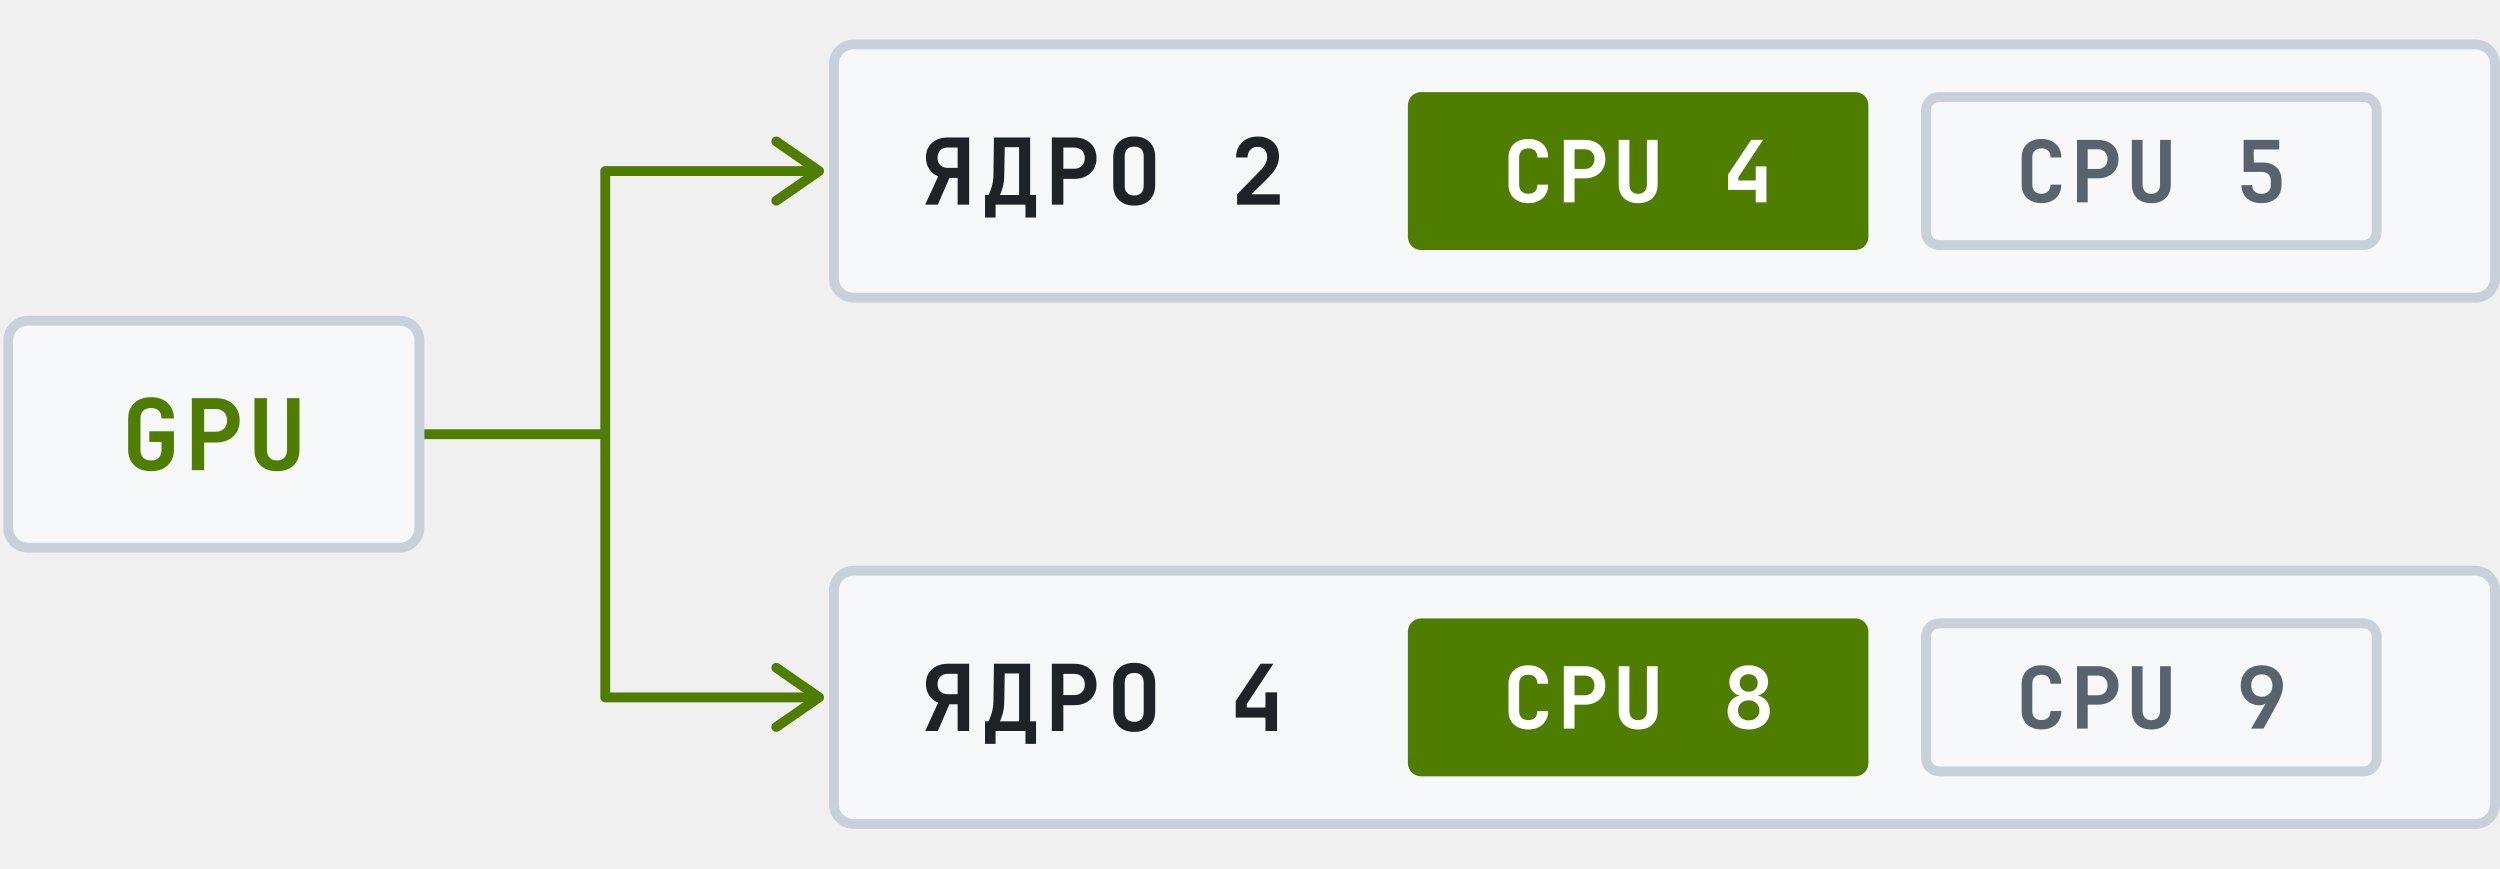
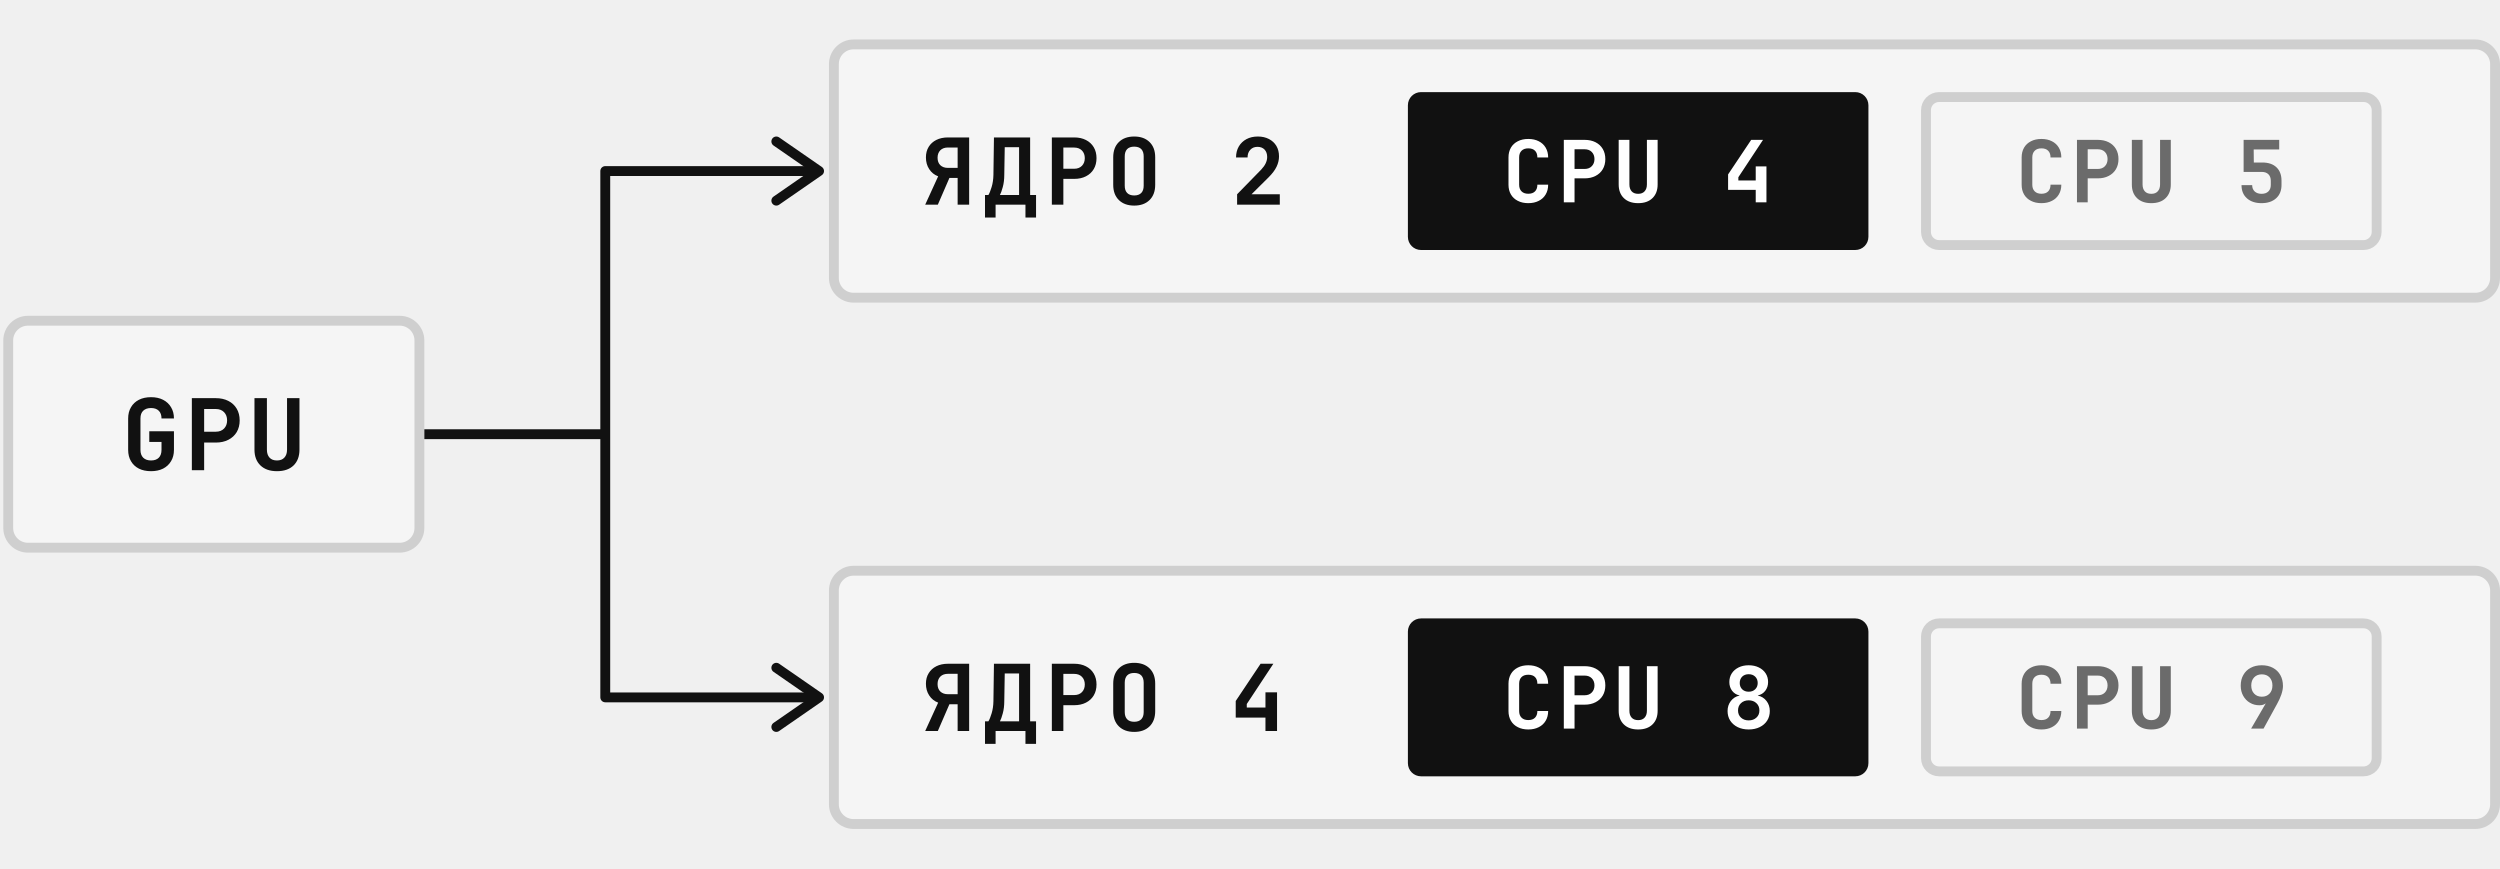
<svg xmlns="http://www.w3.org/2000/svg" width="380" height="132" viewBox="0 0 380 132" role="img" aria-label="GPU: ЯДРО 2, ЯДРО 4">
-   <rect x="1.25" y="48.75" width="62.5" height="34.5" rx="3" fill="#f6f8fa" stroke="#c8d1da" stroke-width="1.5" />
-   <path d="M22.96 71.62Q21.89 71.62 21.11 71.23Q20.33 70.83 19.91 70.1Q19.48 69.38 19.48 68.38V63.61Q19.48 62.62 19.91 61.9Q20.33 61.17 21.11 60.77Q21.89 60.37 22.96 60.37Q24.01 60.37 24.79 60.77Q25.57 61.17 26 61.9Q26.44 62.62 26.44 63.61H24.55Q24.55 62.85 24.14 62.44Q23.72 62.02 22.96 62.02Q22.2 62.02 21.77 62.43Q21.35 62.83 21.35 63.6V68.38Q21.35 69.15 21.77 69.57Q22.2 69.99 22.96 69.99Q23.72 69.99 24.14 69.57Q24.55 69.15 24.55 68.38V67.17H22.69V65.55H26.44V68.38Q26.44 69.38 26 70.1Q25.57 70.83 24.79 71.23Q24.01 71.62 22.96 71.62ZM29.16 71.47V60.52H32.8Q33.89 60.52 34.71 60.94Q35.53 61.36 35.98 62.12Q36.43 62.88 36.43 63.9Q36.43 64.92 35.98 65.68Q35.53 66.43 34.71 66.85Q33.89 67.27 32.8 67.27H31.03V71.47ZM31.03 65.62H32.8Q33.59 65.62 34.06 65.14Q34.52 64.66 34.52 63.9Q34.52 63.13 34.06 62.65Q33.59 62.17 32.8 62.17H31.03ZM42.1 71.62Q40.5 71.62 39.59 70.75Q38.68 69.87 38.68 68.35V60.52H40.57V68.34Q40.57 69.12 40.96 69.55Q41.35 69.99 42.1 69.99Q42.84 69.99 43.23 69.55Q43.63 69.12 43.63 68.34V60.52H45.52V68.35Q45.52 69.87 44.62 70.75Q43.72 71.62 42.1 71.62Z" fill="#4f7d00" />
-   <path d="M64.5 66H92M92 66V26H124M92 66V106H124" fill="none" stroke="#4f7d00" stroke-width="1.5" stroke-linecap="butt" stroke-linejoin="round" />
-   <path d="M118 21.5L124.5 26L118 30.5" fill="none" stroke="#4f7d00" stroke-width="1.5" stroke-linejoin="round" stroke-linecap="round" />
-   <rect x="126.75" y="6.75" width="252.5" height="38.5" rx="3" fill="#f6f8fa" stroke="#c8d1da" stroke-width="1.5" />
-   <path d="M140.63 31.11 142.6 26.8Q141.74 26.48 141.24 25.71Q140.74 24.95 140.74 23.93Q140.74 23 141.16 22.32Q141.57 21.65 142.32 21.27Q143.08 20.89 144.09 20.89H147.31V31.11H145.56V27.05H144.31L142.55 31.11ZM144.09 25.52H145.56V22.42H144.09Q143.36 22.42 142.93 22.84Q142.51 23.27 142.51 23.98Q142.51 24.7 142.93 25.11Q143.36 25.52 144.09 25.52ZM149.72 33.07V29.64H150.24Q150.48 29.25 150.73 28.42Q150.98 27.6 151 26.59L151.08 20.89H156.58V29.64H157.48V33.07H155.87V31.11H151.33V33.07ZM151.99 29.64H154.9V22.37H152.72L152.65 26.59Q152.65 27.61 152.42 28.44Q152.2 29.26 151.99 29.64ZM159.88 31.11V20.89H163.28Q164.3 20.89 165.06 21.28Q165.83 21.67 166.25 22.38Q166.67 23.09 166.67 24.04Q166.67 24.99 166.25 25.7Q165.83 26.41 165.06 26.8Q164.3 27.19 163.28 27.19H161.63V31.11ZM161.63 25.65H163.28Q164.02 25.65 164.46 25.2Q164.89 24.75 164.89 24.04Q164.89 23.33 164.46 22.88Q164.02 22.43 163.28 22.43H161.63ZM172.4 31.25Q170.93 31.25 170.07 30.41Q169.21 29.57 169.21 28.09V23.91Q169.21 22.43 170.07 21.59Q170.93 20.75 172.4 20.75Q173.87 20.75 174.73 21.59Q175.59 22.43 175.59 23.9V28.09Q175.59 29.57 174.73 30.41Q173.87 31.25 172.4 31.25ZM172.4 29.71Q173.11 29.71 173.48 29.32Q173.84 28.94 173.84 28.23V23.77Q173.84 23.06 173.48 22.67Q173.11 22.29 172.4 22.29Q171.69 22.29 171.32 22.67Q170.96 23.06 170.96 23.77V28.23Q170.96 28.94 171.32 29.32Q171.69 29.71 172.4 29.71ZM188.04 31.11V29.53L191.72 25.76Q192.61 24.82 192.61 23.86Q192.61 23.17 192.22 22.74Q191.82 22.32 191.14 22.32Q190.46 22.32 190.05 22.76Q189.63 23.2 189.63 23.93H187.88Q187.88 22.98 188.3 22.26Q188.72 21.55 189.46 21.15Q190.21 20.75 191.19 20.75Q192.15 20.75 192.88 21.13Q193.61 21.51 194.01 22.18Q194.41 22.86 194.41 23.77Q194.41 24.56 194.04 25.34Q193.66 26.13 192.81 26.97L190.23 29.53H194.53V31.11Z" fill="#1f2328" />
-   <rect x="214" y="14" width="70" height="24" rx="2" fill="#4f7d00" />
+   <rect x="1.25" y="48.75" width="62.5" height="34.5" rx="3" fill="#f5f5f5" stroke="#cfcfcf" stroke-width="1.5" />
+   <path d="M22.96 71.62Q21.89 71.62 21.11 71.23Q20.33 70.83 19.91 70.1Q19.48 69.38 19.48 68.38V63.61Q19.48 62.62 19.91 61.9Q20.33 61.17 21.11 60.77Q21.89 60.37 22.96 60.37Q24.01 60.37 24.79 60.77Q25.57 61.17 26 61.9Q26.44 62.62 26.44 63.61H24.55Q24.55 62.85 24.14 62.44Q23.72 62.02 22.96 62.02Q22.2 62.02 21.77 62.43Q21.35 62.83 21.35 63.6V68.38Q21.35 69.15 21.77 69.57Q22.2 69.99 22.96 69.99Q23.72 69.99 24.14 69.57Q24.55 69.15 24.55 68.38V67.17H22.69V65.55H26.44V68.38Q26.44 69.38 26 70.1Q25.57 70.83 24.79 71.23Q24.01 71.62 22.96 71.62ZM29.16 71.47V60.52H32.8Q33.89 60.52 34.71 60.94Q35.53 61.36 35.98 62.12Q36.43 62.88 36.43 63.9Q36.43 64.92 35.98 65.68Q35.53 66.43 34.71 66.85Q33.89 67.27 32.8 67.27H31.03V71.47ZM31.03 65.62H32.8Q33.59 65.62 34.06 65.14Q34.52 64.66 34.52 63.9Q34.52 63.13 34.06 62.65Q33.59 62.17 32.8 62.17H31.03ZM42.1 71.62Q40.5 71.62 39.59 70.75Q38.68 69.87 38.68 68.35V60.52H40.57V68.34Q40.57 69.12 40.96 69.55Q41.35 69.99 42.1 69.99Q42.84 69.99 43.23 69.55Q43.63 69.12 43.63 68.34V60.52H45.52V68.35Q45.52 69.87 44.62 70.75Q43.72 71.62 42.1 71.62Z" fill="#111111" />
+   <path d="M64.5 66H92M92 66V26H124M92 66V106H124" fill="none" stroke="#111111" stroke-width="1.5" stroke-linecap="butt" stroke-linejoin="round" />
+   <path d="M118 21.5L124.5 26L118 30.5" fill="none" stroke="#111111" stroke-width="1.5" stroke-linejoin="round" stroke-linecap="round" />
+   <rect x="126.75" y="6.75" width="252.5" height="38.5" rx="3" fill="#f5f5f5" stroke="#cfcfcf" stroke-width="1.5" />
+   <path d="M140.63 31.11 142.6 26.8Q141.74 26.48 141.24 25.71Q140.74 24.95 140.74 23.93Q140.74 23 141.16 22.32Q141.57 21.65 142.32 21.27Q143.08 20.89 144.09 20.89H147.31V31.11H145.56V27.05H144.31L142.55 31.11ZM144.09 25.52H145.56V22.42H144.09Q143.36 22.42 142.93 22.84Q142.51 23.27 142.51 23.98Q142.51 24.7 142.93 25.11Q143.36 25.52 144.09 25.52ZM149.72 33.07V29.64H150.24Q150.48 29.25 150.73 28.42Q150.98 27.6 151 26.59L151.08 20.89H156.58V29.64H157.48V33.07H155.87V31.11H151.33V33.07ZM151.99 29.64H154.9V22.37H152.72L152.65 26.59Q152.65 27.61 152.42 28.44Q152.2 29.26 151.99 29.64ZM159.88 31.11V20.89H163.28Q164.3 20.89 165.06 21.28Q165.83 21.67 166.25 22.38Q166.67 23.09 166.67 24.04Q166.67 24.99 166.25 25.7Q165.83 26.41 165.06 26.8Q164.3 27.19 163.28 27.19H161.63V31.11ZM161.63 25.65H163.28Q164.02 25.65 164.46 25.2Q164.89 24.75 164.89 24.04Q164.89 23.33 164.46 22.88Q164.02 22.43 163.28 22.43H161.63ZM172.4 31.25Q170.93 31.25 170.07 30.41Q169.21 29.57 169.21 28.09V23.91Q169.21 22.43 170.07 21.59Q170.93 20.75 172.4 20.75Q173.87 20.75 174.73 21.59Q175.59 22.43 175.59 23.9V28.09Q175.59 29.57 174.73 30.41Q173.87 31.25 172.4 31.25ZM172.4 29.71Q173.11 29.71 173.48 29.32Q173.84 28.94 173.84 28.23V23.77Q173.84 23.06 173.48 22.67Q173.11 22.29 172.4 22.29Q171.69 22.29 171.32 22.67Q170.96 23.06 170.96 23.77V28.23Q170.96 28.94 171.32 29.32Q171.69 29.71 172.4 29.71ZM188.04 31.11V29.53L191.72 25.76Q192.61 24.82 192.61 23.86Q192.61 23.17 192.22 22.74Q191.82 22.32 191.14 22.32Q190.46 22.32 190.05 22.76Q189.63 23.2 189.63 23.93H187.88Q187.88 22.98 188.3 22.26Q188.72 21.55 189.46 21.15Q190.21 20.75 191.19 20.75Q192.15 20.75 192.88 21.13Q193.61 21.51 194.01 22.18Q194.41 22.86 194.41 23.77Q194.41 24.56 194.04 25.34Q193.66 26.13 192.81 26.97L190.23 29.53H194.53V31.11Z" fill="#111111" />
+   <rect x="214" y="14" width="70" height="24" rx="2" fill="#111111" />
  <path d="M232.3 30.88Q231.38 30.88 230.71 30.53Q230.03 30.19 229.66 29.56Q229.29 28.93 229.29 28.07V23.93Q229.29 23.08 229.66 22.44Q230.03 21.81 230.71 21.47Q231.38 21.12 232.3 21.12Q233.21 21.12 233.89 21.47Q234.57 21.81 234.94 22.44Q235.32 23.08 235.32 23.93H233.68Q233.68 23.27 233.32 22.91Q232.97 22.55 232.3 22.55Q231.64 22.55 231.28 22.91Q230.91 23.27 230.91 23.93V28.07Q230.91 28.73 231.28 29.09Q231.64 29.45 232.3 29.45Q232.97 29.45 233.32 29.09Q233.68 28.73 233.68 28.07H235.32Q235.32 28.93 234.94 29.56Q234.57 30.19 233.89 30.53Q233.21 30.88 232.3 30.88ZM237.7 30.75V21.26H240.86Q241.81 21.26 242.52 21.62Q243.23 21.98 243.62 22.64Q244.01 23.3 244.01 24.18Q244.01 25.06 243.62 25.72Q243.23 26.38 242.52 26.74Q241.81 27.11 240.86 27.11H239.33V30.75ZM239.33 25.68H240.86Q241.55 25.68 241.95 25.26Q242.36 24.84 242.36 24.18Q242.36 23.52 241.95 23.1Q241.55 22.69 240.86 22.69H239.33ZM249 30.88Q247.61 30.88 246.82 30.11Q246.04 29.35 246.04 28.04V21.26H247.67V28.03Q247.67 28.7 248.01 29.08Q248.35 29.46 249 29.46Q249.64 29.46 249.98 29.08Q250.33 28.7 250.33 28.03V21.26H251.96V28.04Q251.96 29.35 251.18 30.11Q250.4 30.88 249 30.88ZM266.87 30.75V28.86H262.67V26.51L266.18 21.26H267.98L264.23 26.94V27.43H266.87V25.29H268.5V30.75Z" fill="#ffffff" />
-   <rect x="292.75" y="14.75" width="68.5" height="22.5" rx="2" fill="none" stroke="#c8d1da" stroke-width="1.5" />
-   <path d="M310.3 30.88Q309.38 30.88 308.71 30.53Q308.03 30.19 307.66 29.56Q307.29 28.93 307.29 28.07V23.93Q307.29 23.08 307.66 22.44Q308.03 21.81 308.71 21.47Q309.38 21.12 310.3 21.12Q311.21 21.12 311.89 21.47Q312.57 21.81 312.94 22.44Q313.32 23.08 313.32 23.93H311.68Q311.68 23.27 311.32 22.91Q310.97 22.55 310.3 22.55Q309.64 22.55 309.28 22.91Q308.91 23.27 308.91 23.93V28.07Q308.91 28.73 309.28 29.09Q309.64 29.45 310.3 29.45Q310.97 29.45 311.32 29.09Q311.68 28.73 311.68 28.07H313.32Q313.32 28.93 312.94 29.56Q312.57 30.19 311.89 30.53Q311.21 30.88 310.3 30.88ZM315.7 30.75V21.26H318.86Q319.81 21.26 320.52 21.62Q321.23 21.98 321.62 22.64Q322.01 23.3 322.01 24.18Q322.01 25.06 321.62 25.72Q321.23 26.38 320.52 26.74Q319.81 27.11 318.86 27.11H317.33V30.75ZM317.33 25.68H318.86Q319.55 25.68 319.95 25.26Q320.35 24.84 320.35 24.18Q320.35 23.52 319.95 23.1Q319.55 22.69 318.86 22.69H317.33ZM327 30.88Q325.61 30.88 324.82 30.11Q324.04 29.35 324.04 28.04V21.26H325.67V28.03Q325.67 28.7 326.01 29.08Q326.35 29.46 327 29.46Q327.64 29.46 327.98 29.08Q328.33 28.7 328.33 28.03V21.26H329.96V28.04Q329.96 29.35 329.18 30.11Q328.4 30.88 327 30.88ZM343.75 30.88Q342.36 30.88 341.53 30.14Q340.71 29.41 340.71 28.14H342.33Q342.33 28.74 342.71 29.1Q343.1 29.46 343.76 29.46Q344.42 29.46 344.79 29.1Q345.16 28.74 345.16 28.11V27.48Q345.16 26.85 344.8 26.49Q344.44 26.13 343.77 26.13H341.03V21.26H346.44V22.72H342.56L342.58 24.7H343.85Q345.26 24.7 346.02 25.43Q346.79 26.16 346.79 27.48V28.11Q346.79 29.39 345.98 30.13Q345.16 30.88 343.75 30.88Z" fill="#59636e" />
-   <path d="M118 101.5L124.5 106L118 110.5" fill="none" stroke="#4f7d00" stroke-width="1.5" stroke-linejoin="round" stroke-linecap="round" />
-   <rect x="126.75" y="86.75" width="252.5" height="38.5" rx="3" fill="#f6f8fa" stroke="#c8d1da" stroke-width="1.5" />
-   <path d="M140.63 111.11 142.6 106.8Q141.74 106.48 141.24 105.71Q140.74 104.95 140.74 103.93Q140.74 103 141.16 102.33Q141.57 101.65 142.32 101.27Q143.08 100.89 144.09 100.89H147.31V111.11H145.56V107.05H144.31L142.55 111.11ZM144.09 105.52H145.56V102.42H144.09Q143.36 102.42 142.93 102.84Q142.51 103.27 142.51 103.98Q142.51 104.7 142.93 105.11Q143.36 105.52 144.09 105.52ZM149.72 113.07V109.64H150.24Q150.48 109.25 150.73 108.42Q150.98 107.6 151 106.59L151.08 100.89H156.58V109.64H157.48V113.07H155.87V111.11H151.33V113.07ZM151.99 109.64H154.9V102.37H152.72L152.65 106.59Q152.65 107.61 152.42 108.44Q152.2 109.26 151.99 109.64ZM159.88 111.11V100.89H163.28Q164.3 100.89 165.06 101.28Q165.83 101.67 166.25 102.38Q166.67 103.09 166.67 104.04Q166.67 104.99 166.25 105.7Q165.83 106.41 165.06 106.8Q164.3 107.19 163.28 107.19H161.63V111.11ZM161.63 105.65H163.28Q164.02 105.65 164.46 105.2Q164.89 104.75 164.89 104.04Q164.89 103.33 164.46 102.88Q164.02 102.43 163.28 102.43H161.63ZM172.4 111.25Q170.93 111.25 170.07 110.41Q169.21 109.57 169.21 108.09V103.91Q169.21 102.43 170.07 101.59Q170.93 100.75 172.4 100.75Q173.87 100.75 174.73 101.59Q175.59 102.43 175.59 103.9V108.09Q175.59 109.57 174.73 110.41Q173.87 111.25 172.4 111.25ZM172.4 109.71Q173.11 109.71 173.48 109.32Q173.84 108.94 173.84 108.23V103.77Q173.84 103.06 173.48 102.67Q173.11 102.29 172.4 102.29Q171.69 102.29 171.32 102.67Q170.96 103.06 170.96 103.77V108.23Q170.96 108.94 171.32 109.32Q171.69 109.71 172.4 109.71ZM192.35 111.11V109.08H187.83V106.55L191.61 100.89H193.55L189.51 107.01V107.54H192.35V105.23H194.11V111.11Z" fill="#1f2328" />
-   <rect x="214" y="94" width="70" height="24" rx="2" fill="#4f7d00" />
+   <rect x="292.75" y="14.75" width="68.5" height="22.5" rx="2" fill="none" stroke="#cfcfcf" stroke-width="1.5" />
+   <path d="M310.3 30.88Q309.38 30.88 308.71 30.53Q308.03 30.19 307.66 29.56Q307.29 28.93 307.29 28.07V23.93Q307.29 23.08 307.66 22.44Q308.03 21.81 308.71 21.47Q309.38 21.12 310.3 21.12Q311.21 21.12 311.89 21.47Q312.57 21.81 312.94 22.44Q313.32 23.08 313.32 23.93H311.68Q311.68 23.27 311.32 22.91Q310.97 22.55 310.3 22.55Q309.64 22.55 309.28 22.91Q308.91 23.27 308.91 23.93V28.07Q308.91 28.73 309.28 29.09Q309.64 29.45 310.3 29.45Q310.97 29.45 311.32 29.09Q311.68 28.73 311.68 28.07H313.32Q313.32 28.93 312.94 29.56Q312.57 30.19 311.89 30.53Q311.21 30.88 310.3 30.88ZM315.7 30.75V21.26H318.86Q319.81 21.26 320.52 21.62Q321.23 21.98 321.62 22.64Q322.01 23.3 322.01 24.18Q322.01 25.06 321.62 25.72Q321.23 26.38 320.52 26.74Q319.81 27.11 318.86 27.11H317.33V30.75ZM317.33 25.68H318.86Q319.55 25.68 319.95 25.26Q320.35 24.84 320.35 24.18Q320.35 23.52 319.95 23.1Q319.55 22.69 318.86 22.69H317.33ZM327 30.88Q325.61 30.88 324.82 30.11Q324.04 29.35 324.04 28.04V21.26H325.67V28.03Q325.67 28.7 326.01 29.08Q326.35 29.46 327 29.46Q327.64 29.46 327.98 29.08Q328.33 28.7 328.33 28.03V21.26H329.96V28.04Q329.96 29.35 329.18 30.11Q328.4 30.88 327 30.88ZM343.75 30.88Q342.36 30.88 341.53 30.14Q340.71 29.41 340.71 28.14H342.33Q342.33 28.74 342.71 29.1Q343.1 29.46 343.76 29.46Q344.42 29.46 344.79 29.1Q345.16 28.74 345.16 28.11V27.48Q345.16 26.85 344.8 26.49Q344.44 26.13 343.77 26.13H341.03V21.26H346.44V22.72H342.56L342.58 24.7H343.85Q345.26 24.7 346.02 25.43Q346.79 26.16 346.79 27.48V28.11Q346.79 29.39 345.98 30.13Q345.16 30.88 343.75 30.88Z" fill="#6b6b6b" />
+   <path d="M118 101.5L124.5 106L118 110.5" fill="none" stroke="#111111" stroke-width="1.5" stroke-linejoin="round" stroke-linecap="round" />
+   <rect x="126.75" y="86.75" width="252.5" height="38.5" rx="3" fill="#f5f5f5" stroke="#cfcfcf" stroke-width="1.5" />
+   <path d="M140.63 111.11 142.6 106.8Q141.74 106.48 141.24 105.71Q140.74 104.95 140.74 103.93Q140.74 103 141.16 102.33Q141.57 101.65 142.32 101.27Q143.08 100.89 144.09 100.89H147.31V111.11H145.56V107.05H144.31L142.55 111.11ZM144.09 105.52H145.56V102.42H144.09Q143.36 102.42 142.93 102.84Q142.51 103.27 142.51 103.98Q142.51 104.7 142.93 105.11Q143.36 105.52 144.09 105.52ZM149.72 113.07V109.64H150.24Q150.48 109.25 150.73 108.42Q150.98 107.6 151 106.59L151.08 100.89H156.58V109.64H157.48V113.07H155.87V111.11H151.33V113.07ZM151.99 109.64H154.9V102.37H152.72L152.65 106.59Q152.65 107.61 152.42 108.44Q152.2 109.26 151.99 109.64ZM159.88 111.11V100.89H163.28Q164.3 100.89 165.06 101.28Q165.83 101.67 166.25 102.38Q166.67 103.09 166.67 104.04Q166.67 104.99 166.25 105.7Q165.83 106.41 165.06 106.8Q164.3 107.19 163.28 107.19H161.63V111.11ZM161.63 105.65H163.28Q164.02 105.65 164.46 105.2Q164.89 104.75 164.89 104.04Q164.89 103.33 164.46 102.88Q164.02 102.43 163.28 102.43H161.63ZM172.4 111.25Q170.93 111.25 170.07 110.41Q169.21 109.57 169.21 108.09V103.91Q169.21 102.43 170.07 101.59Q170.93 100.75 172.4 100.75Q173.87 100.75 174.73 101.59Q175.59 102.43 175.59 103.9V108.09Q175.59 109.57 174.73 110.41Q173.87 111.25 172.4 111.25ZM172.4 109.71Q173.11 109.71 173.48 109.32Q173.84 108.94 173.84 108.23V103.77Q173.84 103.06 173.48 102.67Q173.11 102.29 172.4 102.29Q171.69 102.29 171.32 102.67Q170.96 103.06 170.96 103.77V108.23Q170.96 108.94 171.32 109.32Q171.69 109.71 172.4 109.71ZM192.35 111.11V109.08H187.83V106.55L191.61 100.89H193.55L189.51 107.01V107.54H192.35V105.23H194.11V111.11Z" fill="#111111" />
+   <rect x="214" y="94" width="70" height="24" rx="2" fill="#111111" />
  <path d="M232.3 110.88Q231.38 110.88 230.71 110.53Q230.03 110.19 229.66 109.56Q229.29 108.93 229.29 108.07V103.93Q229.29 103.08 229.66 102.44Q230.03 101.81 230.71 101.47Q231.38 101.12 232.3 101.12Q233.21 101.12 233.89 101.47Q234.57 101.81 234.94 102.44Q235.32 103.08 235.32 103.93H233.68Q233.68 103.27 233.32 102.91Q232.97 102.56 232.3 102.56Q231.64 102.56 231.28 102.91Q230.91 103.27 230.91 103.93V108.07Q230.91 108.73 231.28 109.09Q231.64 109.45 232.3 109.45Q232.97 109.45 233.32 109.09Q233.68 108.73 233.68 108.07H235.32Q235.32 108.93 234.94 109.56Q234.57 110.19 233.89 110.53Q233.21 110.88 232.3 110.88ZM237.7 110.75V101.26H240.86Q241.81 101.26 242.52 101.62Q243.23 101.98 243.62 102.64Q244.01 103.3 244.01 104.18Q244.01 105.06 243.62 105.72Q243.23 106.38 242.52 106.74Q241.81 107.11 240.86 107.11H239.33V110.75ZM239.33 105.68H240.86Q241.55 105.68 241.95 105.26Q242.36 104.84 242.36 104.18Q242.36 103.52 241.95 103.1Q241.55 102.69 240.86 102.69H239.33ZM249 110.88Q247.61 110.88 246.82 110.11Q246.04 109.35 246.04 108.04V101.26H247.67V108.03Q247.67 108.7 248.01 109.08Q248.35 109.46 249 109.46Q249.64 109.46 249.98 109.08Q250.33 108.7 250.33 108.03V101.26H251.96V108.04Q251.96 109.35 251.18 110.11Q250.4 110.88 249 110.88ZM265.8 110.88Q264.85 110.88 264.12 110.52Q263.4 110.16 262.99 109.53Q262.59 108.9 262.59 108.07Q262.59 107.2 263.09 106.55Q263.59 105.9 264.4 105.73V105.7Q263.71 105.56 263.28 105Q262.86 104.44 262.86 103.67Q262.86 102.92 263.23 102.35Q263.6 101.78 264.27 101.45Q264.93 101.12 265.8 101.12Q266.67 101.12 267.34 101.45Q268.01 101.78 268.38 102.35Q268.75 102.92 268.75 103.67Q268.75 104.44 268.32 105Q267.89 105.56 267.2 105.7V105.73Q268.01 105.9 268.51 106.55Q269.01 107.2 269.01 108.07Q269.01 108.9 268.61 109.53Q268.21 110.16 267.48 110.52Q266.75 110.88 265.8 110.88ZM265.8 105.14Q266.41 105.14 266.79 104.77Q267.17 104.4 267.17 103.82Q267.17 103.22 266.79 102.85Q266.41 102.48 265.8 102.48Q265.19 102.48 264.81 102.85Q264.44 103.22 264.44 103.82Q264.44 104.4 264.81 104.77Q265.19 105.14 265.8 105.14ZM265.8 109.5Q266.52 109.5 266.97 109.08Q267.43 108.67 267.43 107.99Q267.43 107.3 266.97 106.88Q266.52 106.45 265.8 106.45Q265.09 106.45 264.63 106.88Q264.18 107.3 264.18 107.99Q264.18 108.67 264.63 109.08Q265.09 109.5 265.8 109.5Z" fill="#ffffff" />
-   <rect x="292.75" y="94.75" width="68.5" height="22.5" rx="2" fill="none" stroke="#c8d1da" stroke-width="1.5" />
-   <path d="M310.3 110.88Q309.38 110.88 308.71 110.53Q308.03 110.19 307.66 109.56Q307.29 108.93 307.29 108.07V103.93Q307.29 103.08 307.66 102.44Q308.03 101.81 308.71 101.47Q309.38 101.12 310.3 101.12Q311.21 101.12 311.89 101.47Q312.57 101.81 312.94 102.44Q313.32 103.08 313.32 103.93H311.68Q311.68 103.27 311.32 102.91Q310.97 102.56 310.3 102.56Q309.64 102.56 309.28 102.91Q308.91 103.27 308.91 103.93V108.07Q308.91 108.73 309.28 109.09Q309.64 109.45 310.3 109.45Q310.97 109.45 311.32 109.09Q311.68 108.73 311.68 108.07H313.32Q313.32 108.93 312.94 109.56Q312.57 110.19 311.89 110.53Q311.21 110.88 310.3 110.88ZM315.7 110.75V101.26H318.86Q319.81 101.26 320.52 101.62Q321.23 101.98 321.62 102.64Q322.01 103.3 322.01 104.18Q322.01 105.06 321.62 105.72Q321.23 106.38 320.52 106.74Q319.81 107.11 318.86 107.11H317.33V110.75ZM317.33 105.68H318.86Q319.55 105.68 319.95 105.26Q320.35 104.84 320.35 104.18Q320.35 103.52 319.95 103.1Q319.55 102.69 318.86 102.69H317.33ZM327 110.88Q325.61 110.88 324.82 110.11Q324.04 109.35 324.04 108.04V101.26H325.67V108.03Q325.67 108.7 326.01 109.08Q326.35 109.46 327 109.46Q327.64 109.46 327.98 109.08Q328.33 108.7 328.33 108.03V101.26H329.96V108.04Q329.96 109.35 329.18 110.11Q328.4 110.88 327 110.88ZM342.17 110.75 344.4 106.91Q344.24 107.03 344.03 107.11Q343.83 107.2 343.41 107.2Q342.63 107.2 341.99 106.82Q341.34 106.44 340.97 105.77Q340.59 105.1 340.59 104.22Q340.59 103.28 340.99 102.59Q341.38 101.89 342.1 101.51Q342.82 101.12 343.8 101.12Q344.77 101.12 345.5 101.52Q346.22 101.91 346.61 102.61Q347.01 103.32 347.01 104.27Q347.01 104.83 346.77 105.55Q346.53 106.27 346.11 107.01L344.06 110.75ZM343.8 105.9Q344.53 105.9 344.97 105.43Q345.41 104.97 345.41 104.19Q345.41 103.43 344.97 102.96Q344.53 102.5 343.8 102.5Q343.07 102.5 342.63 102.96Q342.19 103.43 342.19 104.19Q342.19 104.97 342.63 105.43Q343.07 105.9 343.8 105.9Z" fill="#59636e" />
+   <rect x="292.75" y="94.75" width="68.5" height="22.5" rx="2" fill="none" stroke="#cfcfcf" stroke-width="1.5" />
+   <path d="M310.3 110.88Q309.38 110.88 308.71 110.53Q308.03 110.19 307.66 109.56Q307.29 108.93 307.29 108.07V103.93Q307.29 103.08 307.66 102.44Q308.03 101.81 308.71 101.47Q309.38 101.12 310.3 101.12Q311.21 101.12 311.89 101.47Q312.57 101.81 312.94 102.44Q313.32 103.08 313.32 103.93H311.68Q311.68 103.27 311.32 102.91Q310.97 102.56 310.3 102.56Q309.64 102.56 309.28 102.91Q308.91 103.27 308.91 103.93V108.07Q308.91 108.73 309.28 109.09Q309.64 109.45 310.3 109.45Q310.97 109.45 311.32 109.09Q311.68 108.73 311.68 108.07H313.32Q313.32 108.93 312.94 109.56Q312.57 110.19 311.89 110.53Q311.21 110.88 310.3 110.88ZM315.7 110.75V101.26H318.86Q319.81 101.26 320.52 101.62Q321.23 101.98 321.62 102.64Q322.01 103.3 322.01 104.18Q322.01 105.06 321.62 105.72Q321.23 106.38 320.52 106.74Q319.81 107.11 318.86 107.11H317.33V110.75ZM317.33 105.68H318.86Q319.55 105.68 319.95 105.26Q320.35 104.84 320.35 104.18Q320.35 103.52 319.95 103.1Q319.55 102.69 318.86 102.69H317.33ZM327 110.88Q325.61 110.88 324.82 110.11Q324.04 109.35 324.04 108.04V101.26H325.67V108.03Q325.67 108.7 326.01 109.08Q326.35 109.46 327 109.46Q327.64 109.46 327.98 109.08Q328.33 108.7 328.33 108.03V101.26H329.96V108.04Q329.96 109.35 329.18 110.11Q328.4 110.88 327 110.88ZM342.17 110.75 344.4 106.91Q344.24 107.03 344.03 107.11Q343.83 107.2 343.41 107.2Q342.63 107.2 341.99 106.82Q341.34 106.44 340.97 105.77Q340.59 105.1 340.59 104.22Q340.59 103.28 340.99 102.59Q341.38 101.89 342.1 101.51Q342.82 101.12 343.8 101.12Q344.77 101.12 345.5 101.52Q346.22 101.91 346.61 102.61Q347.01 103.32 347.01 104.27Q347.01 104.83 346.77 105.55Q346.53 106.27 346.11 107.01L344.06 110.75ZM343.8 105.9Q344.53 105.9 344.97 105.43Q345.41 104.97 345.41 104.19Q345.41 103.43 344.97 102.96Q344.53 102.5 343.8 102.5Q343.07 102.5 342.63 102.96Q342.19 103.43 342.19 104.19Q342.19 104.97 342.63 105.43Q343.07 105.9 343.8 105.9Z" fill="#6b6b6b" />
</svg>
